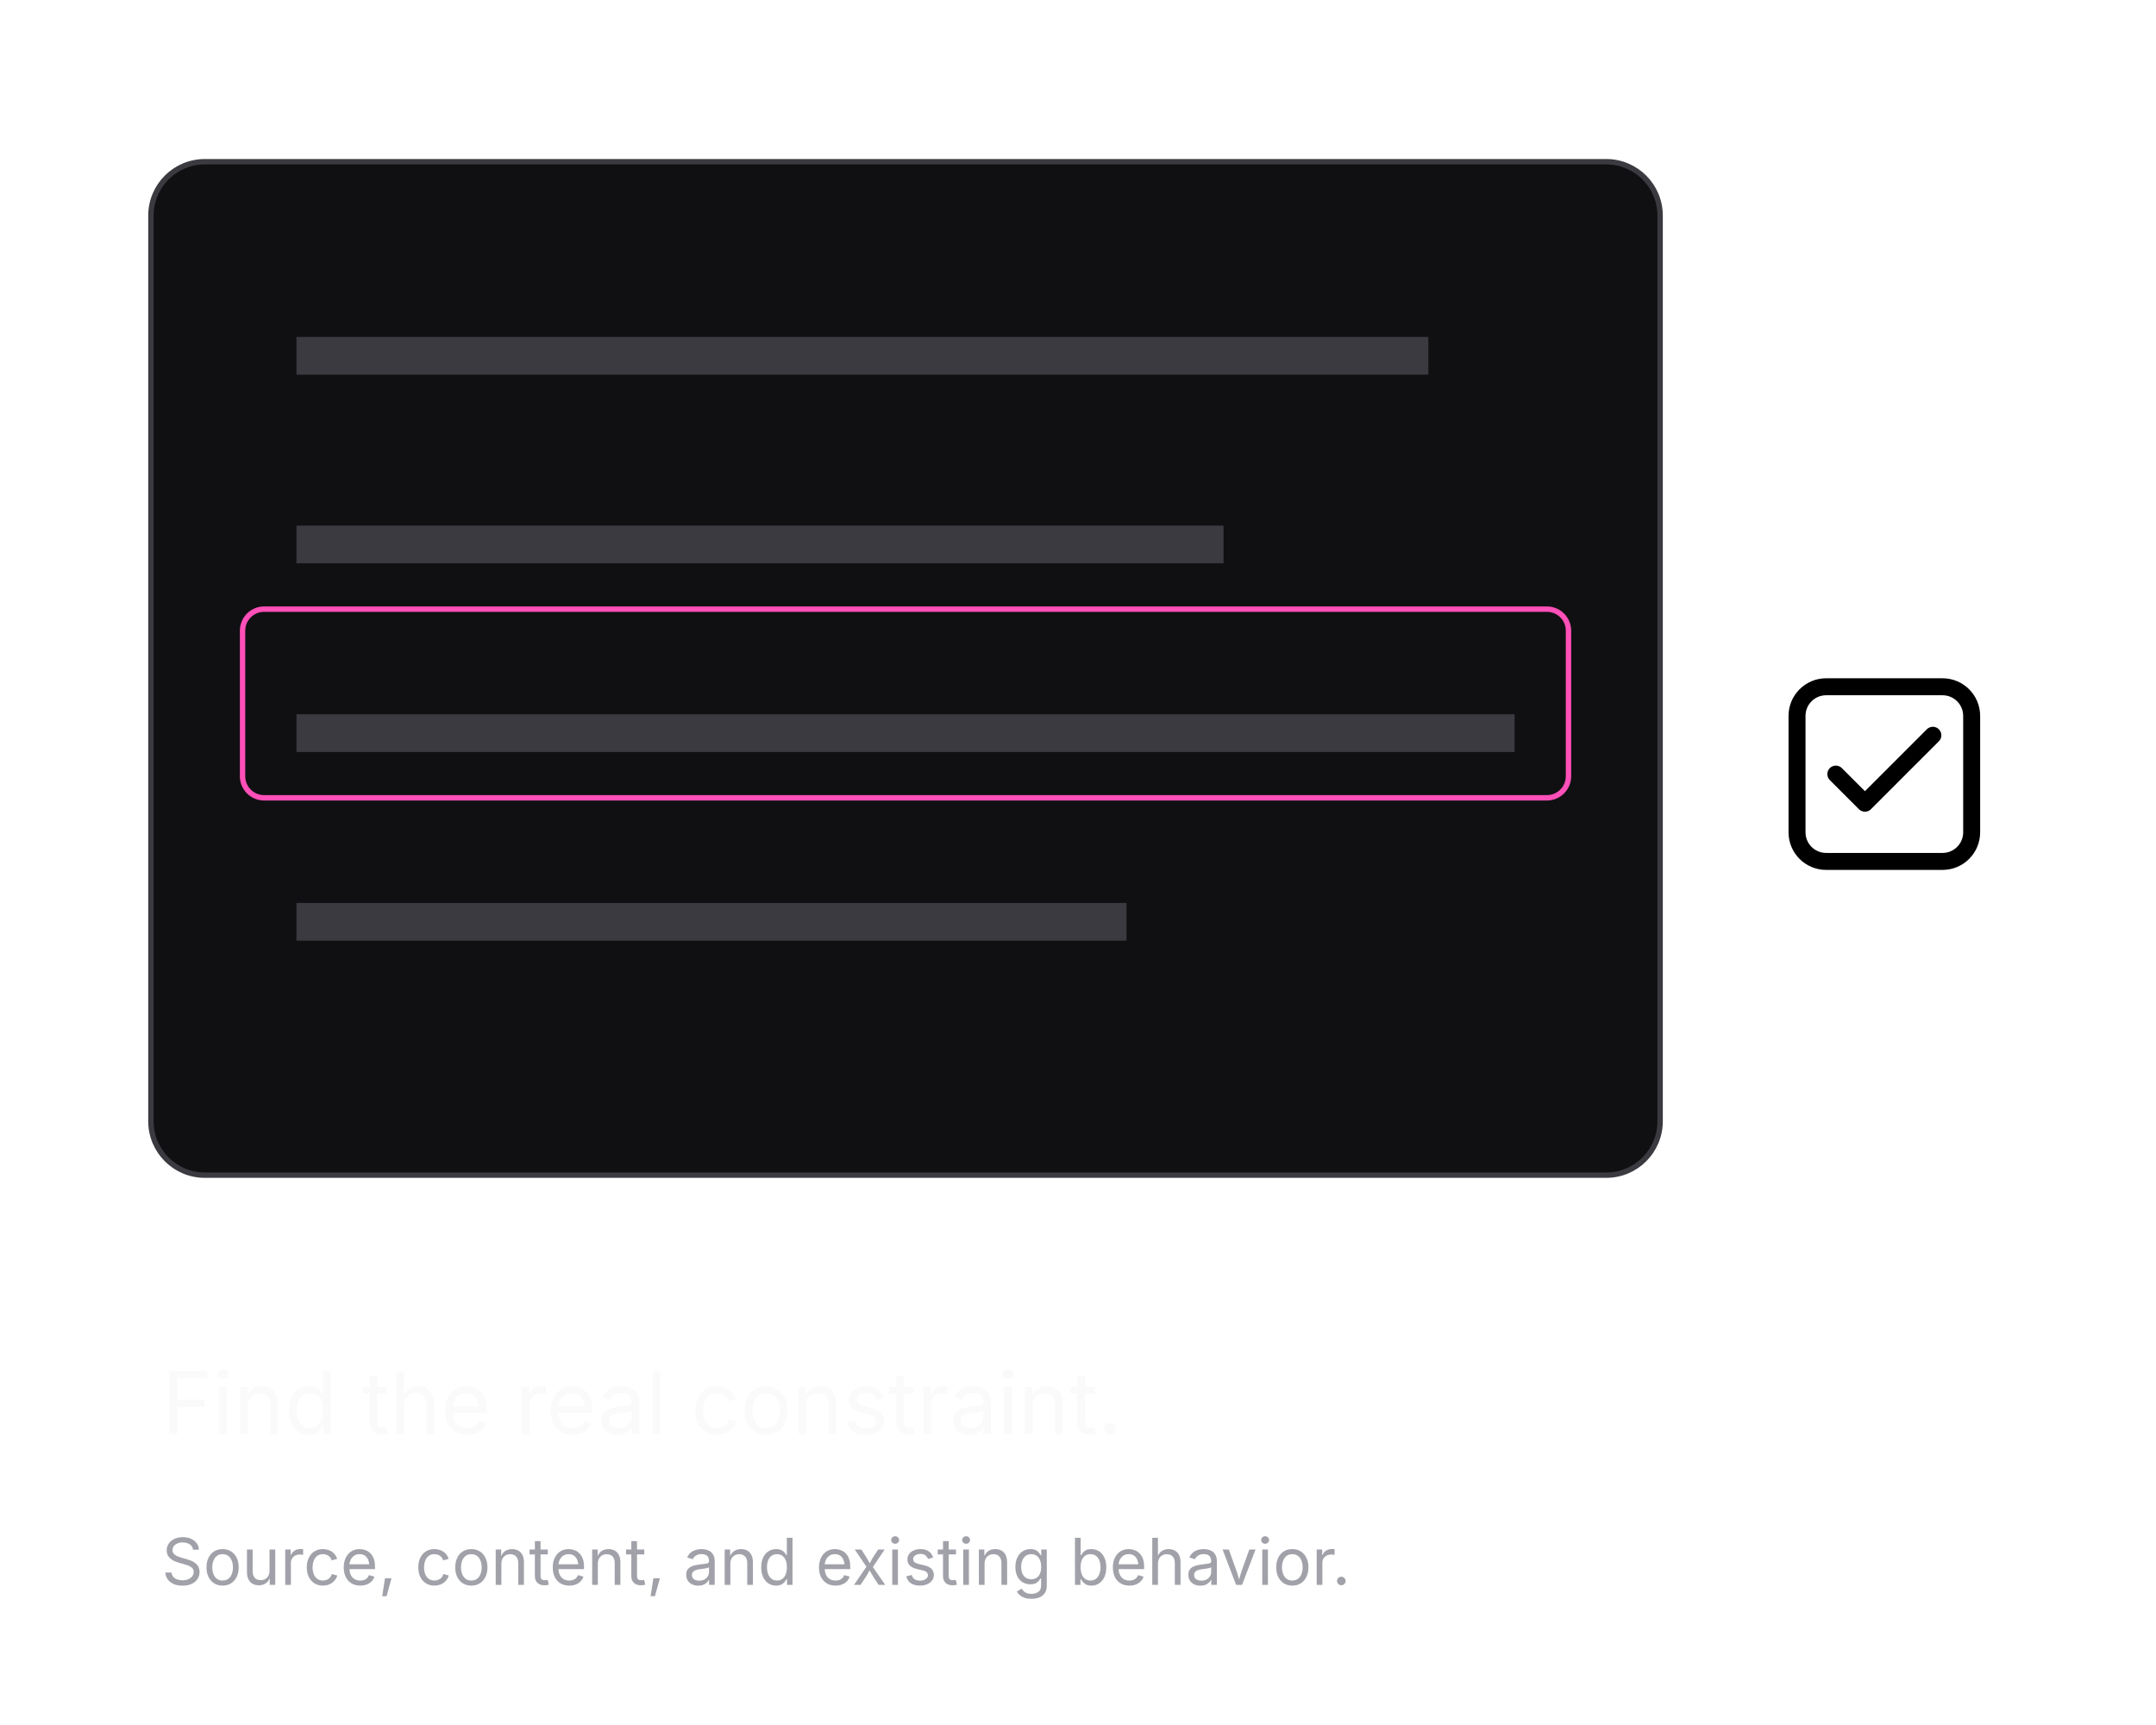
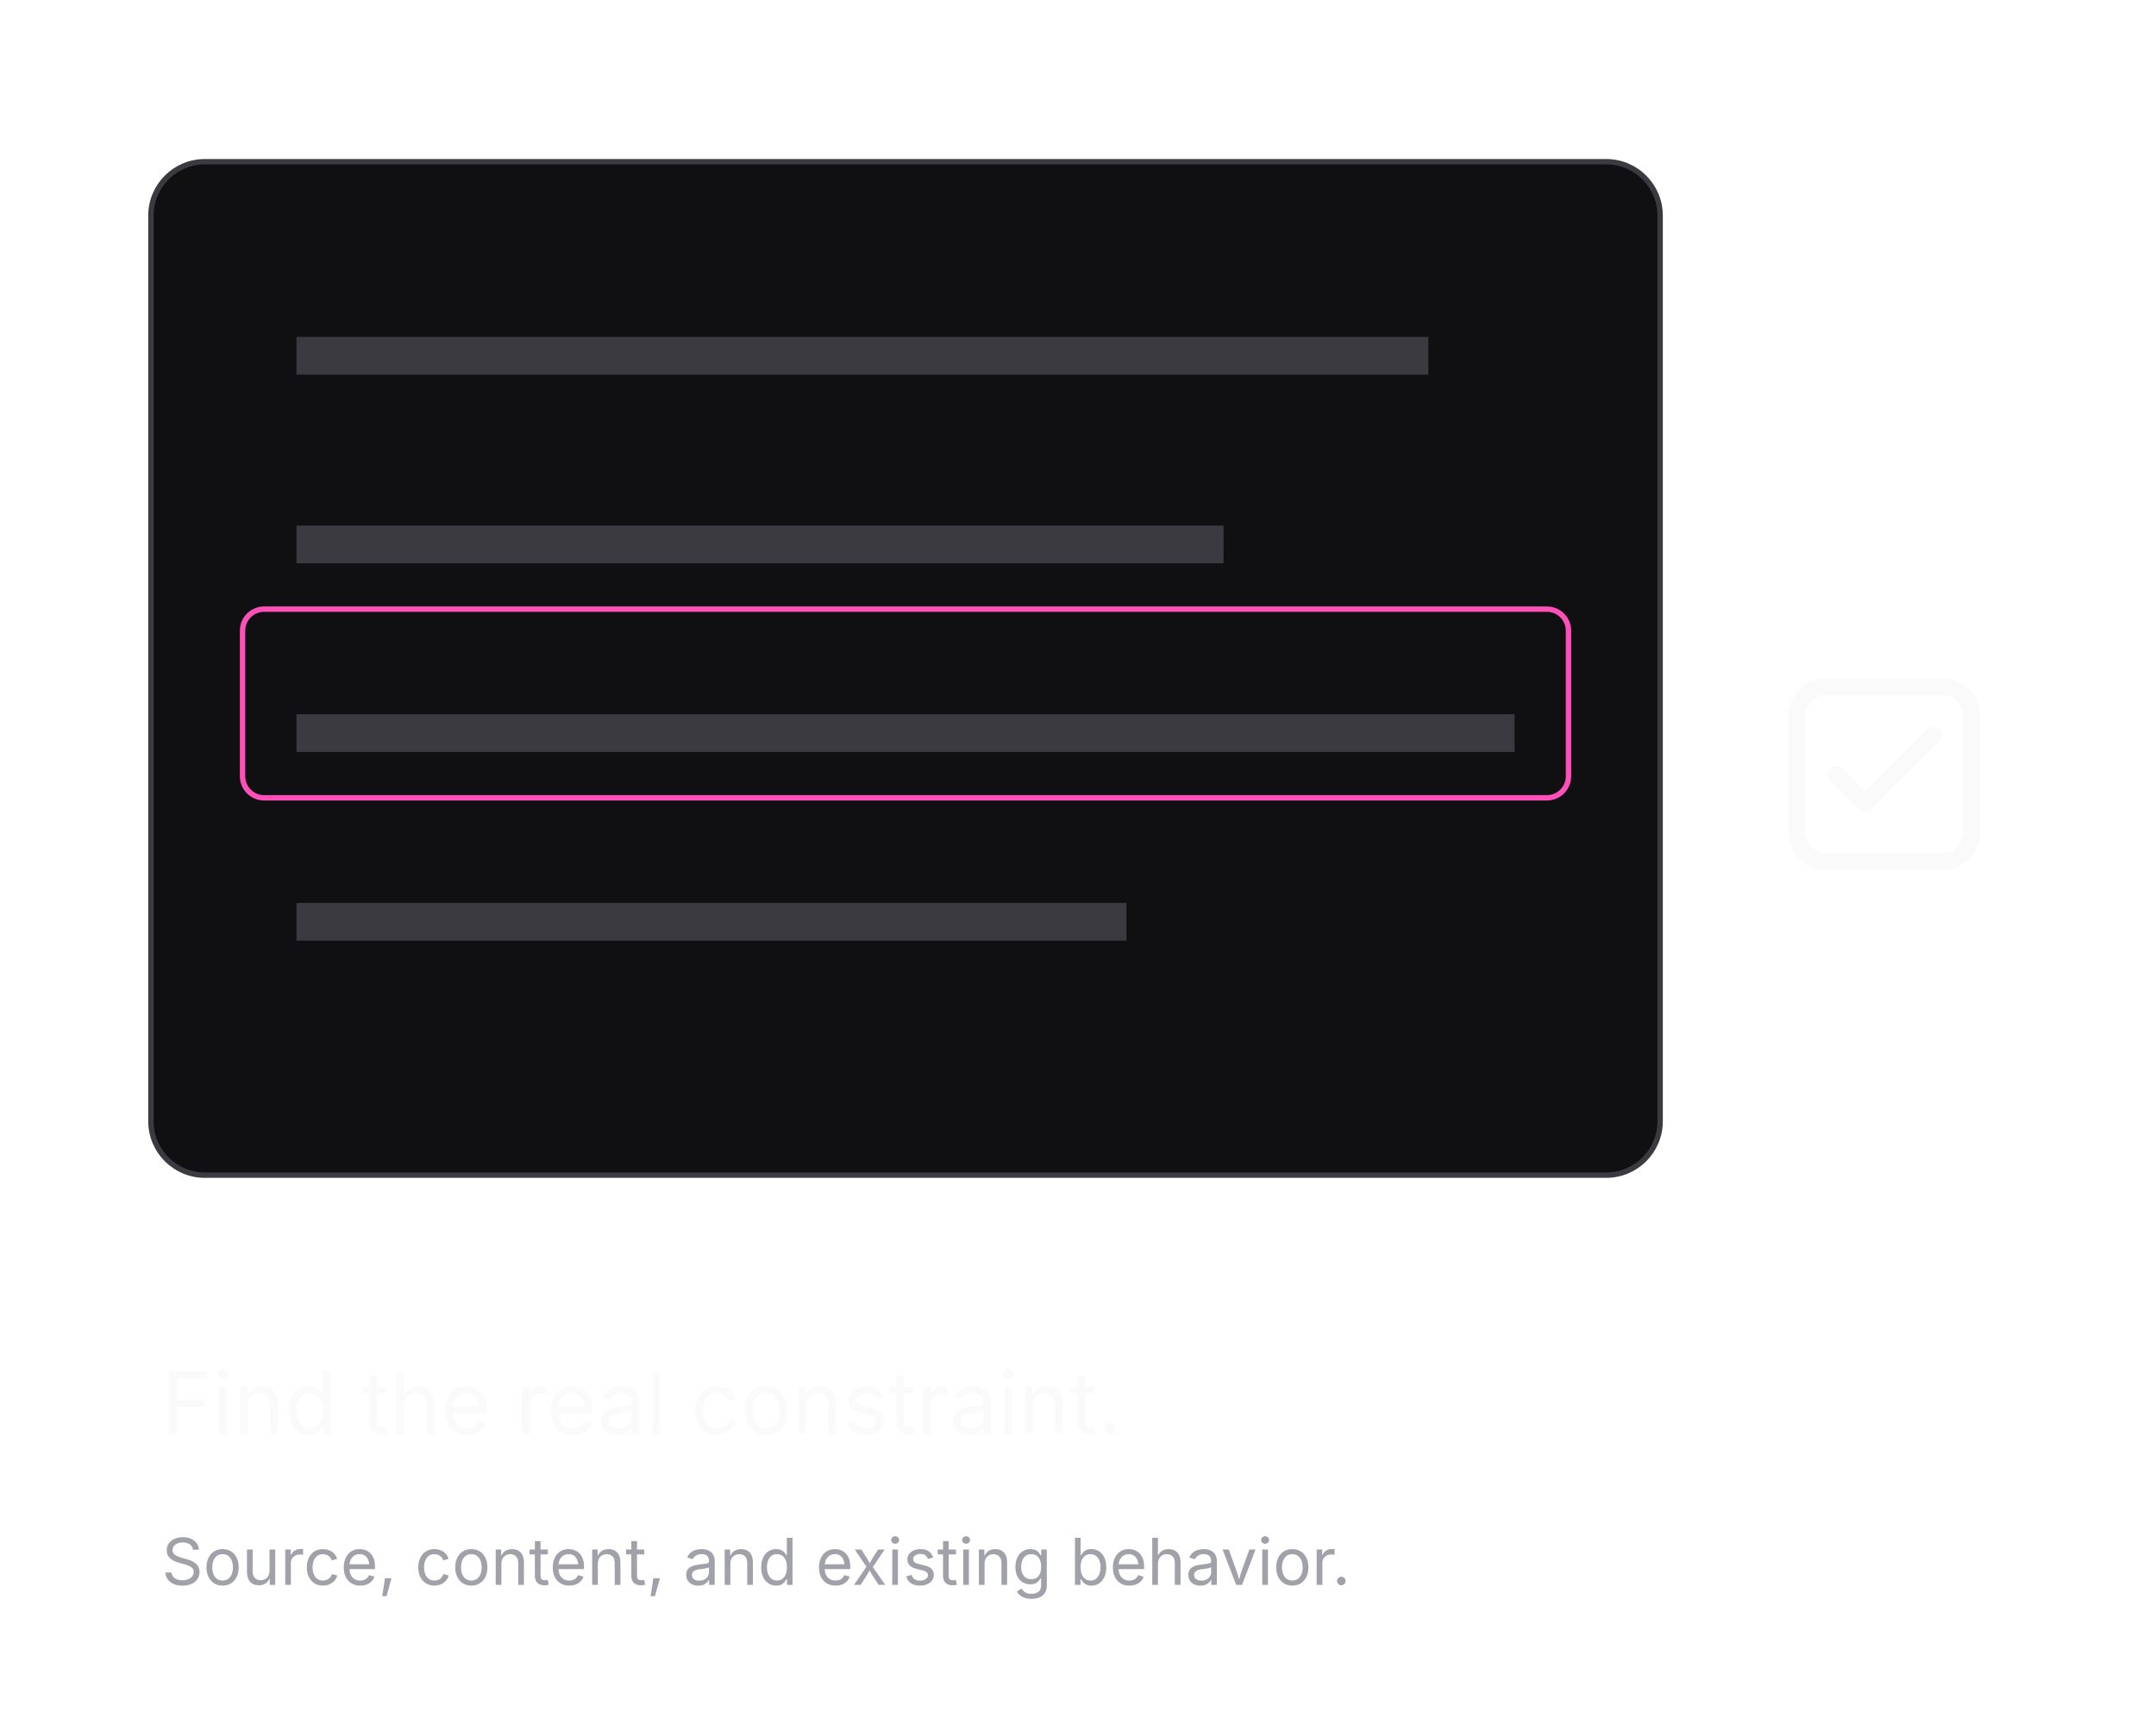
<svg xmlns="http://www.w3.org/2000/svg" width="400" height="320" viewBox="0 0 400 320" role="img" aria-label="Read Constraints">
  <rect x="28" y="30" width="280" height="188" rx="10" fill="#101013" stroke="#3A3A40" />
  <path d="M55 66L265 66" stroke="#3A3A40" stroke-width="7" fill="none" />
  <path d="M55 101L227 101" stroke="#3A3A40" stroke-width="7" fill="none" />
  <path d="M55 136L281 136" stroke="#3A3A40" stroke-width="7" fill="none" />
  <path d="M55 171L209 171" stroke="#3A3A40" stroke-width="7" fill="none" />
  <rect x="45" y="113" width="246" height="35" rx="4" fill="none" stroke="#FF4FB8" />
  <g transform="translate(328 122) scale(1.8)">
-     <g fill="none" stroke="currentColor" stroke-width="1.75" stroke-linecap="round" stroke-linejoin="round">
+     <g fill="none" stroke="#FAFAFA" stroke-width="1.75" stroke-linecap="round" stroke-linejoin="round">
      <rect x="3" y="3" width="18" height="18" rx="3" />
      <path d="m7 12 3 3 7-7" />
    </g>
  </g>
  <path fill="#FAFAFA" d="M31.406 266.0V254.359H38.445V255.672H32.891V259.656H37.914V260.969H32.891V266.0Z" />
  <path fill="#FAFAFA" d="M40.68 266.0V257.266H42.086V266.0ZM41.391 255.836Q40.992 255.836 40.703 255.562Q40.414 255.289 40.414 254.906Q40.414 254.516 40.703 254.246Q40.992 253.977 41.391 253.977Q41.797 253.977 42.086 254.246Q42.375 254.516 42.375 254.906Q42.375 255.289 42.086 255.562Q41.797 255.836 41.391 255.836Z" />
  <path fill="#FAFAFA" d="M45.961 260.766V266.0H44.555V257.266H45.906L45.914 259.383H45.719Q46.117 258.172 46.856 257.664Q47.594 257.156 48.586 257.156Q49.469 257.156 50.133 257.52Q50.797 257.883 51.168 258.613Q51.539 259.344 51.539 260.453V266.0H50.133V260.57Q50.133 259.562 49.606 258.992Q49.078 258.422 48.164 258.422Q47.539 258.422 47.039 258.695Q46.539 258.969 46.25 259.492Q45.961 260.016 45.961 260.766Z" />
  <path fill="#FAFAFA" d="M57.281 266.188Q56.195 266.188 55.359 265.633Q54.523 265.078 54.055 264.062Q53.586 263.047 53.586 261.656Q53.586 260.273 54.059 259.262Q54.531 258.25 55.367 257.703Q56.203 257.156 57.289 257.156Q58.141 257.156 58.641 257.438Q59.141 257.719 59.41 258.074Q59.68 258.43 59.82 258.664H59.93V254.359H61.336V266.0H59.977V264.648H59.82Q59.68 264.891 59.402 265.254Q59.125 265.617 58.621 265.902Q58.117 266.188 57.281 266.188ZM57.492 264.93Q58.289 264.93 58.836 264.512Q59.383 264.094 59.664 263.352Q59.945 262.609 59.945 261.641Q59.945 260.672 59.668 259.949Q59.391 259.227 58.844 258.82Q58.297 258.414 57.492 258.414Q56.664 258.414 56.113 258.844Q55.563 259.273 55.289 260.004Q55.016 260.734 55.016 261.641Q55.016 262.555 55.293 263.301Q55.57 264.047 56.125 264.488Q56.68 264.93 57.492 264.93Z" />
  <path fill="#FAFAFA" d="M71.742 257.266V258.469H67.227V257.266ZM68.539 255.188H69.945V263.734Q69.945 264.32 70.184 264.59Q70.422 264.859 70.977 264.859Q71.109 264.859 71.316 264.828Q71.523 264.797 71.695 264.766L71.984 265.953Q71.766 266.031 71.488 266.07Q71.211 266.109 70.938 266.109Q69.805 266.109 69.172 265.512Q68.539 264.914 68.539 263.844Z" />
  <path fill="#FAFAFA" d="M74.945 260.766V266.0H73.539V254.359H74.945V259.383H74.703Q75.102 258.172 75.84 257.664Q76.578 257.156 77.57 257.156Q78.453 257.156 79.121 257.52Q79.789 257.883 80.16 258.613Q80.531 259.344 80.531 260.453V266.0H79.117V260.57Q79.117 259.562 78.59 258.992Q78.063 258.422 77.148 258.422Q76.523 258.422 76.023 258.695Q75.523 258.969 75.234 259.492Q74.945 260.016 74.945 260.766Z" />
  <path fill="#FAFAFA" d="M86.672 266.188Q85.406 266.188 84.488 265.625Q83.57 265.062 83.074 264.055Q82.578 263.047 82.578 261.703Q82.578 260.359 83.063 259.336Q83.547 258.312 84.434 257.734Q85.32 257.156 86.508 257.156Q87.203 257.156 87.879 257.387Q88.555 257.617 89.106 258.129Q89.656 258.641 89.984 259.477Q90.313 260.312 90.313 261.523V262.109H83.531V260.922H89.555L88.899 261.359Q88.899 260.5 88.629 259.832Q88.359 259.164 87.828 258.785Q87.297 258.406 86.508 258.406Q85.719 258.406 85.156 258.793Q84.594 259.18 84.297 259.801Q84 260.422 84 261.133V261.922Q84 262.891 84.336 263.566Q84.672 264.242 85.277 264.59Q85.883 264.938 86.68 264.938Q87.195 264.938 87.617 264.789Q88.039 264.641 88.344 264.34Q88.649 264.039 88.813 263.594L90.172 263.969Q89.969 264.625 89.484 265.125Q89 265.625 88.285 265.906Q87.57 266.188 86.672 266.188Z" />
  <path fill="#FAFAFA" d="M96.828 266.0V257.266H98.188V258.609H98.281Q98.524 257.945 99.145 257.543Q99.766 257.141 100.547 257.141Q100.703 257.141 100.918 257.148Q101.133 257.156 101.258 257.164V258.578Q101.195 258.562 100.945 258.531Q100.695 258.5 100.414 258.5Q99.789 258.5 99.293 258.762Q98.797 259.023 98.516 259.48Q98.234 259.938 98.234 260.531V266.0Z" />
  <path fill="#FAFAFA" d="M106.258 266.188Q104.992 266.188 104.074 265.625Q103.156 265.062 102.66 264.055Q102.164 263.047 102.164 261.703Q102.164 260.359 102.649 259.336Q103.133 258.312 104.02 257.734Q104.906 257.156 106.094 257.156Q106.789 257.156 107.465 257.387Q108.141 257.617 108.692 258.129Q109.242 258.641 109.57 259.477Q109.899 260.312 109.899 261.523V262.109H103.117V260.922H109.141L108.485 261.359Q108.485 260.5 108.215 259.832Q107.945 259.164 107.414 258.785Q106.883 258.406 106.094 258.406Q105.305 258.406 104.742 258.793Q104.18 259.18 103.883 259.801Q103.586 260.422 103.586 261.133V261.922Q103.586 262.891 103.922 263.566Q104.258 264.242 104.863 264.59Q105.469 264.938 106.266 264.938Q106.781 264.938 107.203 264.789Q107.625 264.641 107.93 264.34Q108.235 264.039 108.399 263.594L109.758 263.969Q109.555 264.625 109.07 265.125Q108.586 265.625 107.871 265.906Q107.156 266.188 106.258 266.188Z" />
  <path fill="#FAFAFA" d="M114.516 266.203Q113.688 266.203 113.012 265.891Q112.336 265.578 111.938 264.977Q111.539 264.375 111.539 263.516Q111.539 262.766 111.836 262.297Q112.133 261.828 112.629 261.559Q113.125 261.289 113.727 261.156Q114.328 261.023 114.938 260.945Q115.719 260.844 116.211 260.789Q116.703 260.734 116.942 260.602Q117.18 260.469 117.18 260.148V260.102Q117.18 259.555 116.977 259.176Q116.774 258.797 116.367 258.594Q115.961 258.391 115.352 258.391Q114.727 258.391 114.281 258.586Q113.836 258.781 113.559 259.074Q113.281 259.367 113.141 259.672L111.789 259.227Q112.125 258.43 112.695 257.98Q113.266 257.531 113.953 257.344Q114.641 257.156 115.313 257.156Q115.75 257.156 116.309 257.262Q116.867 257.367 117.387 257.68Q117.906 257.992 118.246 258.605Q118.586 259.219 118.586 260.242V266.0H117.203V264.812H117.11Q116.961 265.117 116.633 265.441Q116.305 265.766 115.781 265.984Q115.258 266.203 114.516 266.203ZM114.758 264.961Q115.539 264.961 116.078 264.656Q116.617 264.352 116.899 263.863Q117.18 263.375 117.18 262.844V261.633Q117.094 261.734 116.805 261.816Q116.516 261.898 116.145 261.961Q115.774 262.023 115.426 262.066Q115.078 262.109 114.875 262.133Q114.367 262.195 113.926 262.348Q113.485 262.5 113.219 262.793Q112.953 263.086 112.953 263.586Q112.953 264.039 113.188 264.344Q113.422 264.648 113.828 264.805Q114.235 264.961 114.758 264.961Z" />
  <path fill="#FAFAFA" d="M122.461 254.359V266.0H121.055V254.359Z" />
  <path fill="#FAFAFA" d="M132.985 266.188Q131.797 266.188 130.903 265.625Q130.008 265.062 129.508 264.047Q129.008 263.031 129.008 261.688Q129.008 260.32 129.508 259.301Q130.008 258.281 130.903 257.719Q131.797 257.156 132.985 257.156Q133.617 257.156 134.18 257.32Q134.742 257.484 135.207 257.793Q135.672 258.102 136.008 258.551Q136.344 259.0 136.524 259.57L135.172 259.953Q135.078 259.617 134.883 259.336Q134.688 259.055 134.41 258.848Q134.133 258.641 133.774 258.527Q133.414 258.414 132.985 258.414Q132.11 258.414 131.547 258.871Q130.985 259.328 130.711 260.07Q130.438 260.812 130.438 261.688Q130.438 262.547 130.711 263.285Q130.985 264.023 131.547 264.477Q132.11 264.93 132.985 264.93Q133.422 264.93 133.789 264.812Q134.156 264.695 134.442 264.48Q134.727 264.266 134.922 263.969Q135.117 263.672 135.211 263.32L136.555 263.703Q136.383 264.289 136.043 264.746Q135.703 265.203 135.235 265.527Q134.766 265.852 134.195 266.02Q133.625 266.188 132.985 266.188Z" />
  <path fill="#FAFAFA" d="M142.125 266.188Q140.938 266.188 140.043 265.625Q139.149 265.062 138.649 264.047Q138.149 263.031 138.149 261.688Q138.149 260.32 138.649 259.301Q139.149 258.281 140.043 257.719Q140.938 257.156 142.125 257.156Q143.32 257.156 144.219 257.719Q145.117 258.281 145.617 259.301Q146.117 260.32 146.117 261.688Q146.117 263.031 145.617 264.047Q145.117 265.062 144.219 265.625Q143.32 266.188 142.125 266.188ZM142.125 264.93Q143.008 264.93 143.578 264.477Q144.149 264.023 144.422 263.285Q144.695 262.547 144.695 261.688Q144.695 260.82 144.422 260.074Q144.149 259.328 143.578 258.871Q143.008 258.414 142.125 258.414Q141.25 258.414 140.688 258.871Q140.125 259.328 139.852 260.07Q139.578 260.812 139.578 261.688Q139.578 262.547 139.852 263.285Q140.125 264.023 140.688 264.477Q141.25 264.93 142.125 264.93Z" />
  <path fill="#FAFAFA" d="M149.57 260.766V266.0H148.164V257.266H149.516L149.524 259.383H149.328Q149.727 258.172 150.465 257.664Q151.203 257.156 152.195 257.156Q153.078 257.156 153.742 257.52Q154.406 257.883 154.778 258.613Q155.149 259.344 155.149 260.453V266.0H153.742V260.57Q153.742 259.562 153.215 258.992Q152.688 258.422 151.774 258.422Q151.149 258.422 150.649 258.695Q150.149 258.969 149.86 259.492Q149.57 260.016 149.57 260.766Z" />
  <path fill="#FAFAFA" d="M160.586 266.188Q159.688 266.188 158.988 265.926Q158.289 265.664 157.836 265.148Q157.383 264.633 157.227 263.883L158.563 263.562Q158.75 264.281 159.27 264.617Q159.789 264.953 160.57 264.953Q161.485 264.953 162.028 264.562Q162.57 264.172 162.57 263.633Q162.57 263.18 162.254 262.879Q161.938 262.578 161.289 262.43L159.836 262.086Q158.649 261.805 158.07 261.215Q157.492 260.625 157.492 259.703Q157.492 258.953 157.914 258.379Q158.336 257.805 159.067 257.48Q159.797 257.156 160.727 257.156Q161.625 257.156 162.254 257.426Q162.883 257.695 163.278 258.168Q163.672 258.641 163.867 259.258L162.594 259.586Q162.414 259.117 161.996 258.734Q161.578 258.352 160.735 258.352Q159.953 258.352 159.434 258.711Q158.914 259.07 158.914 259.617Q158.914 260.102 159.266 260.395Q159.617 260.688 160.383 260.867L161.703 261.18Q162.891 261.461 163.461 262.051Q164.031 262.641 164.031 263.539Q164.031 264.305 163.598 264.902Q163.164 265.5 162.387 265.844Q161.61 266.188 160.586 266.188Z" />
  <path fill="#FAFAFA" d="M169.5 257.266V258.469H164.985V257.266ZM166.297 255.188H167.703V263.734Q167.703 264.32 167.942 264.59Q168.18 264.859 168.735 264.859Q168.867 264.859 169.074 264.828Q169.281 264.797 169.453 264.766L169.742 265.953Q169.524 266.031 169.246 266.07Q168.969 266.109 168.696 266.109Q167.563 266.109 166.93 265.512Q166.297 264.914 166.297 263.844Z" />
  <path fill="#FAFAFA" d="M171.297 266.0V257.266H172.656V258.609H172.75Q172.992 257.945 173.614 257.543Q174.235 257.141 175.016 257.141Q175.172 257.141 175.387 257.148Q175.602 257.156 175.727 257.164V258.578Q175.664 258.562 175.414 258.531Q175.164 258.5 174.883 258.5Q174.258 258.5 173.762 258.762Q173.266 259.023 172.985 259.48Q172.703 259.938 172.703 260.531V266.0Z" />
  <path fill="#FAFAFA" d="M179.766 266.203Q178.938 266.203 178.262 265.891Q177.586 265.578 177.188 264.977Q176.789 264.375 176.789 263.516Q176.789 262.766 177.086 262.297Q177.383 261.828 177.879 261.559Q178.375 261.289 178.977 261.156Q179.578 261.023 180.188 260.945Q180.969 260.844 181.461 260.789Q181.953 260.734 182.192 260.602Q182.43 260.469 182.43 260.148V260.102Q182.43 259.555 182.227 259.176Q182.024 258.797 181.618 258.594Q181.211 258.391 180.602 258.391Q179.977 258.391 179.532 258.586Q179.086 258.781 178.809 259.074Q178.532 259.367 178.391 259.672L177.039 259.227Q177.375 258.43 177.946 257.98Q178.516 257.531 179.203 257.344Q179.891 257.156 180.563 257.156Q181 257.156 181.559 257.262Q182.118 257.367 182.637 257.68Q183.157 257.992 183.496 258.605Q183.836 259.219 183.836 260.242V266.0H182.453V264.812H182.36Q182.211 265.117 181.883 265.441Q181.555 265.766 181.032 265.984Q180.508 266.203 179.766 266.203ZM180.008 264.961Q180.789 264.961 181.328 264.656Q181.868 264.352 182.149 263.863Q182.43 263.375 182.43 262.844V261.633Q182.344 261.734 182.055 261.816Q181.766 261.898 181.395 261.961Q181.024 262.023 180.676 262.066Q180.328 262.109 180.125 262.133Q179.618 262.195 179.176 262.348Q178.735 262.5 178.469 262.793Q178.203 263.086 178.203 263.586Q178.203 264.039 178.438 264.344Q178.672 264.648 179.078 264.805Q179.485 264.961 180.008 264.961Z" />
  <path fill="#FAFAFA" d="M186.305 266.0V257.266H187.711V266.0ZM187.016 255.836Q186.618 255.836 186.328 255.562Q186.039 255.289 186.039 254.906Q186.039 254.516 186.328 254.246Q186.618 253.977 187.016 253.977Q187.422 253.977 187.711 254.246Q188 254.516 188 254.906Q188 255.289 187.711 255.562Q187.422 255.836 187.016 255.836Z" />
  <path fill="#FAFAFA" d="M191.586 260.766V266.0H190.18V257.266H191.532L191.539 259.383H191.344Q191.743 258.172 192.481 257.664Q193.219 257.156 194.211 257.156Q195.094 257.156 195.758 257.52Q196.422 257.883 196.793 258.613Q197.164 259.344 197.164 260.453V266.0H195.758V260.57Q195.758 259.562 195.231 258.992Q194.703 258.422 193.789 258.422Q193.164 258.422 192.664 258.695Q192.164 258.969 191.875 259.492Q191.586 260.016 191.586 260.766Z" />
  <path fill="#FAFAFA" d="M203.071 257.266V258.469H198.555V257.266ZM199.868 255.188H201.274V263.734Q201.274 264.32 201.512 264.59Q201.75 264.859 202.305 264.859Q202.438 264.859 202.645 264.828Q202.852 264.797 203.024 264.766L203.313 265.953Q203.094 266.031 202.817 266.07Q202.539 266.109 202.266 266.109Q201.133 266.109 200.5 265.512Q199.868 264.914 199.868 263.844Z" />
  <path fill="#FAFAFA" d="M205.938 266.102Q205.5 266.102 205.192 265.793Q204.883 265.484 204.883 265.047Q204.883 264.609 205.192 264.301Q205.5 263.992 205.938 263.992Q206.375 263.992 206.684 264.301Q206.993 264.609 206.993 265.047Q206.993 265.484 206.684 265.793Q206.375 266.102 205.938 266.102Z" />
  <path fill="#A1A1AA" d="M33.85 294.152Q32.906 294.152 32.212 293.848Q31.518 293.543 31.125 292.995Q30.732 292.447 30.68 291.715H31.822Q31.869 292.207 32.156 292.526Q32.443 292.846 32.892 293.001Q33.34 293.156 33.85 293.156Q34.441 293.156 34.913 292.963Q35.385 292.77 35.66 292.418Q35.936 292.066 35.936 291.604Q35.936 291.182 35.698 290.918Q35.461 290.654 35.068 290.484Q34.676 290.314 34.207 290.186L33.152 289.887Q32.098 289.588 31.512 289.031Q30.926 288.475 30.926 287.607Q30.926 286.869 31.324 286.315Q31.723 285.762 32.402 285.457Q33.082 285.152 33.926 285.152Q34.787 285.152 35.449 285.457Q36.111 285.762 36.495 286.286Q36.879 286.811 36.902 287.473H35.812Q35.736 286.834 35.203 286.485Q34.67 286.137 33.891 286.137Q33.328 286.137 32.903 286.321Q32.479 286.506 32.244 286.825Q32.01 287.145 32.01 287.555Q32.01 288.012 32.294 288.29Q32.578 288.568 32.968 288.724Q33.357 288.879 33.674 288.967L34.547 289.207Q34.898 289.301 35.323 289.465Q35.748 289.629 36.135 289.901Q36.521 290.174 36.771 290.593Q37.02 291.012 37.02 291.621Q37.02 292.336 36.647 292.91Q36.275 293.484 35.566 293.818Q34.857 294.152 33.85 294.152Z" />
  <path fill="#A1A1AA" d="M41.291 294.141Q40.4 294.141 39.729 293.719Q39.059 293.297 38.684 292.535Q38.309 291.773 38.309 290.766Q38.309 289.74 38.684 288.976Q39.059 288.211 39.729 287.789Q40.4 287.367 41.291 287.367Q42.188 287.367 42.861 287.789Q43.535 288.211 43.91 288.976Q44.285 289.74 44.285 290.766Q44.285 291.773 43.91 292.535Q43.535 293.297 42.861 293.719Q42.188 294.141 41.291 294.141ZM41.291 293.197Q41.953 293.197 42.381 292.857Q42.809 292.518 43.014 291.964Q43.219 291.41 43.219 290.766Q43.219 290.115 43.014 289.556Q42.809 288.996 42.381 288.653Q41.953 288.311 41.291 288.311Q40.635 288.311 40.213 288.653Q39.791 288.996 39.586 289.553Q39.381 290.109 39.381 290.766Q39.381 291.41 39.586 291.964Q39.791 292.518 40.213 292.857Q40.635 293.197 41.291 293.197Z" />
  <path fill="#A1A1AA" d="M48.041 294.082Q47.379 294.082 46.878 293.81Q46.377 293.537 46.099 292.986Q45.82 292.436 45.82 291.609V287.449H46.875V291.521Q46.875 292.277 47.273 292.705Q47.672 293.133 48.357 293.133Q48.826 293.133 49.198 292.928Q49.57 292.723 49.787 292.327Q50.004 291.932 50.004 291.375V287.449H51.064V294.0H50.045V292.412H50.186Q49.881 293.332 49.321 293.707Q48.762 294.082 48.041 294.082Z" />
  <path fill="#A1A1AA" d="M52.916 294.0V287.449H53.936V288.457H54.006Q54.188 287.959 54.653 287.657Q55.119 287.355 55.705 287.355Q55.822 287.355 55.983 287.361Q56.145 287.367 56.238 287.373V288.434Q56.191 288.422 56.004 288.398Q55.816 288.375 55.606 288.375Q55.137 288.375 54.765 288.571Q54.393 288.768 54.182 289.11Q53.971 289.453 53.971 289.898V294.0Z" />
  <path fill="#A1A1AA" d="M59.9 294.141Q59.01 294.141 58.339 293.719Q57.668 293.297 57.293 292.535Q56.918 291.773 56.918 290.766Q56.918 289.74 57.293 288.976Q57.668 288.211 58.339 287.789Q59.01 287.367 59.9 287.367Q60.375 287.367 60.797 287.49Q61.219 287.613 61.567 287.845Q61.916 288.076 62.168 288.413Q62.42 288.75 62.555 289.178L61.541 289.465Q61.471 289.213 61.324 289.002Q61.178 288.791 60.97 288.636Q60.762 288.48 60.492 288.396Q60.223 288.311 59.9 288.311Q59.244 288.311 58.822 288.653Q58.4 288.996 58.195 289.553Q57.99 290.109 57.99 290.766Q57.99 291.41 58.195 291.964Q58.4 292.518 58.822 292.857Q59.244 293.197 59.9 293.197Q60.229 293.197 60.504 293.109Q60.779 293.021 60.993 292.86Q61.207 292.699 61.354 292.477Q61.5 292.254 61.57 291.99L62.578 292.277Q62.449 292.717 62.194 293.06Q61.94 293.402 61.588 293.646Q61.236 293.889 60.809 294.015Q60.381 294.141 59.9 294.141Z" />
  <path fill="#A1A1AA" d="M66.844 294.141Q65.895 294.141 65.206 293.719Q64.518 293.297 64.146 292.541Q63.774 291.785 63.774 290.777Q63.774 289.77 64.137 289.002Q64.5 288.234 65.165 287.801Q65.83 287.367 66.721 287.367Q67.242 287.367 67.749 287.54Q68.256 287.713 68.669 288.097Q69.082 288.48 69.328 289.107Q69.574 289.734 69.574 290.643V291.082H64.488V290.191H69.006L68.514 290.52Q68.514 289.875 68.312 289.374Q68.109 288.873 67.711 288.589Q67.313 288.305 66.721 288.305Q66.129 288.305 65.707 288.595Q65.285 288.885 65.063 289.351Q64.84 289.816 64.84 290.35V290.941Q64.84 291.668 65.092 292.175Q65.344 292.682 65.798 292.942Q66.252 293.203 66.85 293.203Q67.236 293.203 67.553 293.092Q67.869 292.98 68.098 292.755Q68.326 292.529 68.449 292.195L69.469 292.477Q69.316 292.969 68.953 293.344Q68.59 293.719 68.054 293.93Q67.518 294.141 66.844 294.141Z" />
  <path fill="#A1A1AA" d="M70.91 296.104 71.426 292.781H72.633L71.719 296.104Z" />
  <path fill="#A1A1AA" d="M80.584 294.141Q79.693 294.141 79.023 293.719Q78.352 293.297 77.977 292.535Q77.602 291.773 77.602 290.766Q77.602 289.74 77.977 288.976Q78.352 288.211 79.023 287.789Q79.693 287.367 80.584 287.367Q81.059 287.367 81.481 287.49Q81.902 287.613 82.251 287.845Q82.6 288.076 82.852 288.413Q83.104 288.75 83.238 289.178L82.225 289.465Q82.154 289.213 82.008 289.002Q81.861 288.791 81.653 288.636Q81.445 288.48 81.176 288.396Q80.906 288.311 80.584 288.311Q79.928 288.311 79.506 288.653Q79.084 288.996 78.879 289.553Q78.674 290.109 78.674 290.766Q78.674 291.41 78.879 291.964Q79.084 292.518 79.506 292.857Q79.928 293.197 80.584 293.197Q80.912 293.197 81.188 293.109Q81.463 293.021 81.677 292.86Q81.891 292.699 82.037 292.477Q82.184 292.254 82.254 291.99L83.262 292.277Q83.133 292.717 82.878 293.06Q82.623 293.402 82.272 293.646Q81.92 293.889 81.492 294.015Q81.065 294.141 80.584 294.141Z" />
  <path fill="#A1A1AA" d="M87.44 294.141Q86.549 294.141 85.878 293.719Q85.207 293.297 84.832 292.535Q84.457 291.773 84.457 290.766Q84.457 289.74 84.832 288.976Q85.207 288.211 85.878 287.789Q86.549 287.367 87.44 287.367Q88.336 287.367 89.01 287.789Q89.684 288.211 90.059 288.976Q90.434 289.74 90.434 290.766Q90.434 291.773 90.059 292.535Q89.684 293.297 89.01 293.719Q88.336 294.141 87.44 294.141ZM87.44 293.197Q88.102 293.197 88.529 292.857Q88.957 292.518 89.162 291.964Q89.367 291.41 89.367 290.766Q89.367 290.115 89.162 289.556Q88.957 288.996 88.529 288.653Q88.102 288.311 87.44 288.311Q86.783 288.311 86.361 288.653Q85.94 288.996 85.734 289.553Q85.529 290.109 85.529 290.766Q85.529 291.41 85.734 291.964Q85.94 292.518 86.361 292.857Q86.783 293.197 87.44 293.197Z" />
  <path fill="#A1A1AA" d="M93.024 290.074V294.0H91.969V287.449H92.983L92.988 289.037H92.842Q93.141 288.129 93.694 287.748Q94.248 287.367 94.992 287.367Q95.654 287.367 96.152 287.64Q96.65 287.912 96.929 288.46Q97.207 289.008 97.207 289.84V294.0H96.152V289.928Q96.152 289.172 95.757 288.744Q95.361 288.316 94.676 288.316Q94.207 288.316 93.832 288.521Q93.457 288.727 93.24 289.119Q93.024 289.512 93.024 290.074Z" />
  <path fill="#A1A1AA" d="M101.637 287.449V288.352H98.25V287.449ZM99.234 285.891H100.289V292.301Q100.289 292.74 100.468 292.942Q100.647 293.145 101.063 293.145Q101.162 293.145 101.317 293.121Q101.473 293.098 101.602 293.074L101.818 293.965Q101.654 294.023 101.446 294.053Q101.238 294.082 101.033 294.082Q100.184 294.082 99.709 293.634Q99.234 293.186 99.234 292.383Z" />
  <path fill="#A1A1AA" d="M105.621 294.141Q104.672 294.141 103.983 293.719Q103.295 293.297 102.923 292.541Q102.551 291.785 102.551 290.777Q102.551 289.77 102.914 289.002Q103.277 288.234 103.942 287.801Q104.608 287.367 105.498 287.367Q106.02 287.367 106.526 287.54Q107.033 287.713 107.446 288.097Q107.859 288.48 108.106 289.107Q108.352 289.734 108.352 290.643V291.082H103.266V290.191H107.783L107.291 290.52Q107.291 289.875 107.089 289.374Q106.887 288.873 106.488 288.589Q106.09 288.305 105.498 288.305Q104.906 288.305 104.484 288.595Q104.063 288.885 103.84 289.351Q103.617 289.816 103.617 290.35V290.941Q103.617 291.668 103.869 292.175Q104.121 292.682 104.575 292.942Q105.029 293.203 105.627 293.203Q106.014 293.203 106.33 293.092Q106.647 292.98 106.875 292.755Q107.104 292.529 107.227 292.195L108.246 292.477Q108.094 292.969 107.731 293.344Q107.367 293.719 106.831 293.93Q106.295 294.141 105.621 294.141Z" />
  <path fill="#A1A1AA" d="M110.918 290.074V294.0H109.863V287.449H110.877L110.883 289.037H110.736Q111.035 288.129 111.589 287.748Q112.143 287.367 112.887 287.367Q113.549 287.367 114.047 287.64Q114.545 287.912 114.823 288.46Q115.102 289.008 115.102 289.84V294.0H114.047V289.928Q114.047 289.172 113.651 288.744Q113.256 288.316 112.57 288.316Q112.102 288.316 111.727 288.521Q111.352 288.727 111.135 289.119Q110.918 289.512 110.918 290.074Z" />
  <path fill="#A1A1AA" d="M119.531 287.449V288.352H116.145V287.449ZM117.129 285.891H118.184V292.301Q118.184 292.74 118.362 292.942Q118.541 293.145 118.957 293.145Q119.057 293.145 119.212 293.121Q119.367 293.098 119.496 293.074L119.713 293.965Q119.549 294.023 119.341 294.053Q119.133 294.082 118.928 294.082Q118.078 294.082 117.604 293.634Q117.129 293.186 117.129 292.383Z" />
  <path fill="#A1A1AA" d="M120.703 296.104 121.219 292.781H122.426L121.512 296.104Z" />
  <path fill="#A1A1AA" d="M129.545 294.152Q128.924 294.152 128.417 293.918Q127.91 293.684 127.611 293.232Q127.313 292.781 127.313 292.137Q127.313 291.574 127.535 291.223Q127.758 290.871 128.13 290.669Q128.502 290.467 128.953 290.367Q129.404 290.268 129.861 290.209Q130.447 290.133 130.817 290.092Q131.186 290.051 131.364 289.951Q131.543 289.852 131.543 289.611V289.576Q131.543 289.166 131.391 288.882Q131.238 288.598 130.934 288.445Q130.629 288.293 130.172 288.293Q129.703 288.293 129.369 288.439Q129.035 288.586 128.827 288.806Q128.619 289.025 128.514 289.254L127.5 288.92Q127.752 288.322 128.18 287.985Q128.608 287.648 129.123 287.508Q129.639 287.367 130.143 287.367Q130.471 287.367 130.89 287.446Q131.309 287.525 131.698 287.76Q132.088 287.994 132.343 288.454Q132.598 288.914 132.598 289.682V294.0H131.561V293.109H131.49Q131.379 293.338 131.133 293.581Q130.887 293.824 130.494 293.988Q130.102 294.152 129.545 294.152ZM129.727 293.221Q130.313 293.221 130.717 292.992Q131.121 292.764 131.332 292.397Q131.543 292.031 131.543 291.633V290.725Q131.479 290.801 131.262 290.862Q131.045 290.924 130.767 290.971Q130.488 291.018 130.228 291.05Q129.967 291.082 129.815 291.1Q129.434 291.146 129.103 291.261Q128.772 291.375 128.572 291.595Q128.373 291.814 128.373 292.189Q128.373 292.529 128.549 292.758Q128.725 292.986 129.029 293.104Q129.334 293.221 129.727 293.221Z" />
  <path fill="#A1A1AA" d="M135.504 290.074V294.0H134.449V287.449H135.463L135.469 289.037H135.322Q135.621 288.129 136.175 287.748Q136.729 287.367 137.473 287.367Q138.135 287.367 138.633 287.64Q139.131 287.912 139.409 288.46Q139.688 289.008 139.688 289.84V294.0H138.633V289.928Q138.633 289.172 138.237 288.744Q137.842 288.316 137.156 288.316Q136.688 288.316 136.313 288.521Q135.938 288.727 135.721 289.119Q135.504 289.512 135.504 290.074Z" />
  <path fill="#A1A1AA" d="M143.994 294.141Q143.18 294.141 142.553 293.725Q141.926 293.309 141.574 292.547Q141.223 291.785 141.223 290.742Q141.223 289.705 141.577 288.946Q141.932 288.188 142.559 287.777Q143.186 287.367 144 287.367Q144.639 287.367 145.014 287.578Q145.389 287.789 145.591 288.056Q145.793 288.322 145.899 288.498H145.981V285.27H147.035V294.0H146.016V292.986H145.899Q145.793 293.168 145.585 293.44Q145.377 293.713 144.999 293.927Q144.621 294.141 143.994 294.141ZM144.152 293.197Q144.75 293.197 145.16 292.884Q145.57 292.57 145.781 292.014Q145.992 291.457 145.992 290.73Q145.992 290.004 145.784 289.462Q145.576 288.92 145.166 288.615Q144.756 288.311 144.152 288.311Q143.531 288.311 143.118 288.633Q142.705 288.955 142.5 289.503Q142.295 290.051 142.295 290.73Q142.295 291.416 142.503 291.976Q142.711 292.535 143.127 292.866Q143.543 293.197 144.152 293.197Z" />
  <path fill="#A1A1AA" d="M155.016 294.141Q154.067 294.141 153.378 293.719Q152.69 293.297 152.317 292.541Q151.945 291.785 151.945 290.777Q151.945 289.77 152.309 289.002Q152.672 288.234 153.337 287.801Q154.002 287.367 154.893 287.367Q155.414 287.367 155.921 287.54Q156.428 287.713 156.841 288.097Q157.254 288.48 157.5 289.107Q157.746 289.734 157.746 290.643V291.082H152.66V290.191H157.178L156.686 290.52Q156.686 289.875 156.483 289.374Q156.281 288.873 155.883 288.589Q155.484 288.305 154.893 288.305Q154.301 288.305 153.879 288.595Q153.457 288.885 153.234 289.351Q153.012 289.816 153.012 290.35V290.941Q153.012 291.668 153.264 292.175Q153.516 292.682 153.97 292.942Q154.424 293.203 155.022 293.203Q155.408 293.203 155.725 293.092Q156.041 292.98 156.27 292.755Q156.498 292.529 156.621 292.195L157.641 292.477Q157.488 292.969 157.125 293.344Q156.762 293.719 156.226 293.93Q155.69 294.141 155.016 294.141Z" />
  <path fill="#A1A1AA" d="M158.443 294.0 161.027 290.232 161.022 291.041 158.578 287.449H159.809L160.623 288.721Q160.94 289.213 161.171 289.641Q161.402 290.068 161.649 290.467H161.098Q161.35 290.068 161.558 289.641Q161.766 289.213 162.088 288.721L162.92 287.449H164.127L161.672 291.088V290.309L164.233 294.0H163.008L162.047 292.529Q161.736 292.049 161.511 291.636Q161.285 291.223 161.045 290.842H161.602Q161.361 291.223 161.156 291.636Q160.951 292.049 160.635 292.529L159.662 294.0Z" />
  <path fill="#A1A1AA" d="M165.539 294.0V287.449H166.594V294.0ZM166.072 286.377Q165.774 286.377 165.557 286.172Q165.34 285.967 165.34 285.68Q165.34 285.387 165.557 285.185Q165.774 284.982 166.072 284.982Q166.377 284.982 166.594 285.185Q166.811 285.387 166.811 285.68Q166.811 285.967 166.594 286.172Q166.377 286.377 166.072 286.377Z" />
  <path fill="#A1A1AA" d="M170.672 294.141Q169.998 294.141 169.474 293.944Q168.949 293.748 168.609 293.361Q168.27 292.975 168.152 292.412L169.154 292.172Q169.295 292.711 169.685 292.963Q170.074 293.215 170.66 293.215Q171.346 293.215 171.753 292.922Q172.16 292.629 172.16 292.225Q172.16 291.885 171.923 291.659Q171.686 291.434 171.199 291.322L170.109 291.064Q169.219 290.854 168.785 290.411Q168.352 289.969 168.352 289.277Q168.352 288.715 168.668 288.284Q168.984 287.854 169.532 287.61Q170.08 287.367 170.777 287.367Q171.451 287.367 171.923 287.569Q172.395 287.771 172.691 288.126Q172.986 288.48 173.133 288.943L172.178 289.189Q172.043 288.838 171.73 288.551Q171.416 288.264 170.783 288.264Q170.197 288.264 169.808 288.533Q169.418 288.803 169.418 289.213Q169.418 289.576 169.682 289.796Q169.945 290.016 170.52 290.15L171.51 290.385Q172.4 290.596 172.828 291.038Q173.256 291.48 173.256 292.154Q173.256 292.729 172.931 293.177Q172.606 293.625 172.023 293.883Q171.44 294.141 170.672 294.141Z" />
  <path fill="#A1A1AA" d="M177.358 287.449V288.352H173.971V287.449ZM174.955 285.891H176.01V292.301Q176.01 292.74 176.189 292.942Q176.367 293.145 176.783 293.145Q176.883 293.145 177.038 293.121Q177.194 293.098 177.322 293.074L177.539 293.965Q177.375 294.023 177.167 294.053Q176.959 294.082 176.754 294.082Q175.904 294.082 175.43 293.634Q174.955 293.186 174.955 292.383Z" />
  <path fill="#A1A1AA" d="M178.705 294.0V287.449H179.76V294.0ZM179.238 286.377Q178.94 286.377 178.723 286.172Q178.506 285.967 178.506 285.68Q178.506 285.387 178.723 285.185Q178.94 284.982 179.238 284.982Q179.543 284.982 179.76 285.185Q179.977 285.387 179.977 285.68Q179.977 285.967 179.76 286.172Q179.543 286.377 179.238 286.377Z" />
  <path fill="#A1A1AA" d="M182.666 290.074V294.0H181.611V287.449H182.625L182.631 289.037H182.485Q182.783 288.129 183.337 287.748Q183.891 287.367 184.635 287.367Q185.297 287.367 185.795 287.64Q186.293 287.912 186.571 288.46Q186.85 289.008 186.85 289.84V294.0H185.795V289.928Q185.795 289.172 185.4 288.744Q185.004 288.316 184.319 288.316Q183.85 288.316 183.475 288.521Q183.1 288.727 182.883 289.119Q182.666 289.512 182.666 290.074Z" />
  <path fill="#A1A1AA" d="M191.356 296.59Q190.629 296.59 190.099 296.405Q189.569 296.221 189.217 295.916Q188.865 295.611 188.66 295.254L189.516 294.703Q189.656 294.891 189.864 295.119Q190.072 295.348 190.427 295.509Q190.781 295.67 191.356 295.67Q192.141 295.67 192.648 295.295Q193.154 294.92 193.154 294.111V292.799H193.055Q192.944 292.986 192.741 293.244Q192.539 293.502 192.161 293.698Q191.783 293.895 191.151 293.895Q190.365 293.895 189.738 293.522Q189.111 293.15 188.748 292.436Q188.385 291.721 188.385 290.695Q188.385 289.682 188.742 288.935Q189.1 288.188 189.73 287.777Q190.36 287.367 191.174 287.367Q191.807 287.367 192.185 287.575Q192.563 287.783 192.768 288.053Q192.973 288.322 193.084 288.498H193.184V287.449H194.209V294.17Q194.209 295.014 193.828 295.55Q193.447 296.086 192.8 296.338Q192.152 296.59 191.356 296.59ZM191.326 292.957Q191.924 292.957 192.334 292.685Q192.744 292.412 192.955 291.899Q193.166 291.387 193.166 290.672Q193.166 289.975 192.958 289.444Q192.75 288.914 192.34 288.612Q191.93 288.311 191.326 288.311Q190.705 288.311 190.289 288.63Q189.873 288.949 189.665 289.482Q189.457 290.016 189.457 290.672Q189.457 291.346 189.668 291.861Q189.879 292.377 190.295 292.667Q190.711 292.957 191.326 292.957Z" />
  <path fill="#A1A1AA" d="M202.477 294.141Q201.856 294.141 201.475 293.927Q201.094 293.713 200.889 293.44Q200.684 293.168 200.572 292.986H200.455V294.0H199.436V285.27H200.49V288.498H200.572Q200.684 288.322 200.883 288.056Q201.082 287.789 201.457 287.578Q201.832 287.367 202.471 287.367Q203.291 287.367 203.915 287.777Q204.539 288.188 204.894 288.946Q205.248 289.705 205.248 290.742Q205.248 291.785 204.897 292.547Q204.545 293.309 203.921 293.725Q203.297 294.141 202.477 294.141ZM202.319 293.197Q202.934 293.197 203.347 292.866Q203.76 292.535 203.968 291.976Q204.176 291.416 204.176 290.73Q204.176 290.051 203.971 289.503Q203.766 288.955 203.353 288.633Q202.94 288.311 202.319 288.311Q201.715 288.311 201.305 288.615Q200.895 288.92 200.687 289.462Q200.479 290.004 200.479 290.73Q200.479 291.457 200.69 292.014Q200.901 292.57 201.314 292.884Q201.727 293.197 202.319 293.197Z" />
  <path fill="#A1A1AA" d="M209.537 294.141Q208.588 294.141 207.9 293.719Q207.211 293.297 206.839 292.541Q206.467 291.785 206.467 290.777Q206.467 289.77 206.83 289.002Q207.194 288.234 207.859 287.801Q208.524 287.367 209.414 287.367Q209.936 287.367 210.443 287.54Q210.949 287.713 211.362 288.097Q211.776 288.48 212.022 289.107Q212.268 289.734 212.268 290.643V291.082H207.182V290.191H211.699L211.207 290.52Q211.207 289.875 211.005 289.374Q210.803 288.873 210.404 288.589Q210.006 288.305 209.414 288.305Q208.822 288.305 208.401 288.595Q207.979 288.885 207.756 289.351Q207.533 289.816 207.533 290.35V290.941Q207.533 291.668 207.785 292.175Q208.037 292.682 208.491 292.942Q208.945 293.203 209.543 293.203Q209.93 293.203 210.246 293.092Q210.563 292.98 210.791 292.755Q211.02 292.529 211.143 292.195L212.162 292.477Q212.01 292.969 211.647 293.344Q211.283 293.719 210.747 293.93Q210.211 294.141 209.537 294.141Z" />
  <path fill="#A1A1AA" d="M214.834 290.074V294.0H213.779V285.27H214.834V289.037H214.652Q214.951 288.129 215.505 287.748Q216.059 287.367 216.803 287.367Q217.465 287.367 217.966 287.64Q218.467 287.912 218.745 288.46Q219.024 289.008 219.024 289.84V294.0H217.963V289.928Q217.963 289.172 217.568 288.744Q217.172 288.316 216.486 288.316Q216.018 288.316 215.643 288.521Q215.268 288.727 215.051 289.119Q214.834 289.512 214.834 290.074Z" />
  <path fill="#A1A1AA" d="M222.709 294.152Q222.088 294.152 221.581 293.918Q221.074 293.684 220.776 293.232Q220.477 292.781 220.477 292.137Q220.477 291.574 220.699 291.223Q220.922 290.871 221.294 290.669Q221.666 290.467 222.117 290.367Q222.569 290.268 223.026 290.209Q223.612 290.133 223.981 290.092Q224.35 290.051 224.529 289.951Q224.707 289.852 224.707 289.611V289.576Q224.707 289.166 224.555 288.882Q224.403 288.598 224.098 288.445Q223.793 288.293 223.336 288.293Q222.867 288.293 222.533 288.439Q222.199 288.586 221.991 288.806Q221.783 289.025 221.678 289.254L220.664 288.92Q220.916 288.322 221.344 287.985Q221.772 287.648 222.287 287.508Q222.803 287.367 223.307 287.367Q223.635 287.367 224.054 287.446Q224.473 287.525 224.862 287.76Q225.252 287.994 225.507 288.454Q225.762 288.914 225.762 289.682V294.0H224.725V293.109H224.654Q224.543 293.338 224.297 293.581Q224.051 293.824 223.658 293.988Q223.266 294.152 222.709 294.152ZM222.891 293.221Q223.477 293.221 223.881 292.992Q224.285 292.764 224.496 292.397Q224.707 292.031 224.707 291.633V290.725Q224.643 290.801 224.426 290.862Q224.209 290.924 223.931 290.971Q223.653 291.018 223.392 291.05Q223.131 291.082 222.979 291.1Q222.598 291.146 222.267 291.261Q221.936 291.375 221.737 291.595Q221.537 291.814 221.537 292.189Q221.537 292.529 221.713 292.758Q221.889 292.986 222.194 293.104Q222.498 293.221 222.891 293.221Z" />
  <path fill="#A1A1AA" d="M229.33 294.0 226.828 287.449H227.983L229.377 291.334Q229.6 291.938 229.755 292.538Q229.91 293.139 230.08 293.701H229.694Q229.863 293.139 230.019 292.538Q230.174 291.938 230.391 291.334L231.785 287.449H232.94L230.438 294.0Z" />
  <path fill="#A1A1AA" d="M234.182 294.0V287.449H235.237V294.0ZM234.715 286.377Q234.416 286.377 234.199 286.172Q233.983 285.967 233.983 285.68Q233.983 285.387 234.199 285.185Q234.416 284.982 234.715 284.982Q235.02 284.982 235.237 285.185Q235.453 285.387 235.453 285.68Q235.453 285.967 235.237 286.172Q235.02 286.377 234.715 286.377Z" />
  <path fill="#A1A1AA" d="M239.754 294.141Q238.864 294.141 238.193 293.719Q237.522 293.297 237.147 292.535Q236.772 291.773 236.772 290.766Q236.772 289.74 237.147 288.976Q237.522 288.211 238.193 287.789Q238.864 287.367 239.754 287.367Q240.651 287.367 241.324 287.789Q241.998 288.211 242.373 288.976Q242.748 289.74 242.748 290.766Q242.748 291.773 242.373 292.535Q241.998 293.297 241.324 293.719Q240.651 294.141 239.754 294.141ZM239.754 293.197Q240.416 293.197 240.844 292.857Q241.272 292.518 241.477 291.964Q241.682 291.41 241.682 290.766Q241.682 290.115 241.477 289.556Q241.272 288.996 240.844 288.653Q240.416 288.311 239.754 288.311Q239.098 288.311 238.676 288.653Q238.254 288.996 238.049 289.553Q237.844 290.109 237.844 290.766Q237.844 291.41 238.049 291.964Q238.254 292.518 238.676 292.857Q239.098 293.197 239.754 293.197Z" />
  <path fill="#A1A1AA" d="M244.283 294.0V287.449H245.303V288.457H245.373Q245.555 287.959 246.021 287.657Q246.487 287.355 247.072 287.355Q247.19 287.355 247.351 287.361Q247.512 287.367 247.606 287.373V288.434Q247.559 288.422 247.371 288.398Q247.184 288.375 246.973 288.375Q246.504 288.375 246.132 288.571Q245.76 288.768 245.549 289.11Q245.338 289.453 245.338 289.898V294.0Z" />
  <path fill="#A1A1AA" d="M248.854 294.076Q248.526 294.076 248.294 293.845Q248.063 293.613 248.063 293.285Q248.063 292.957 248.294 292.726Q248.526 292.494 248.854 292.494Q249.182 292.494 249.413 292.726Q249.645 292.957 249.645 293.285Q249.645 293.613 249.413 293.845Q249.182 294.076 248.854 294.076Z" />
</svg>
